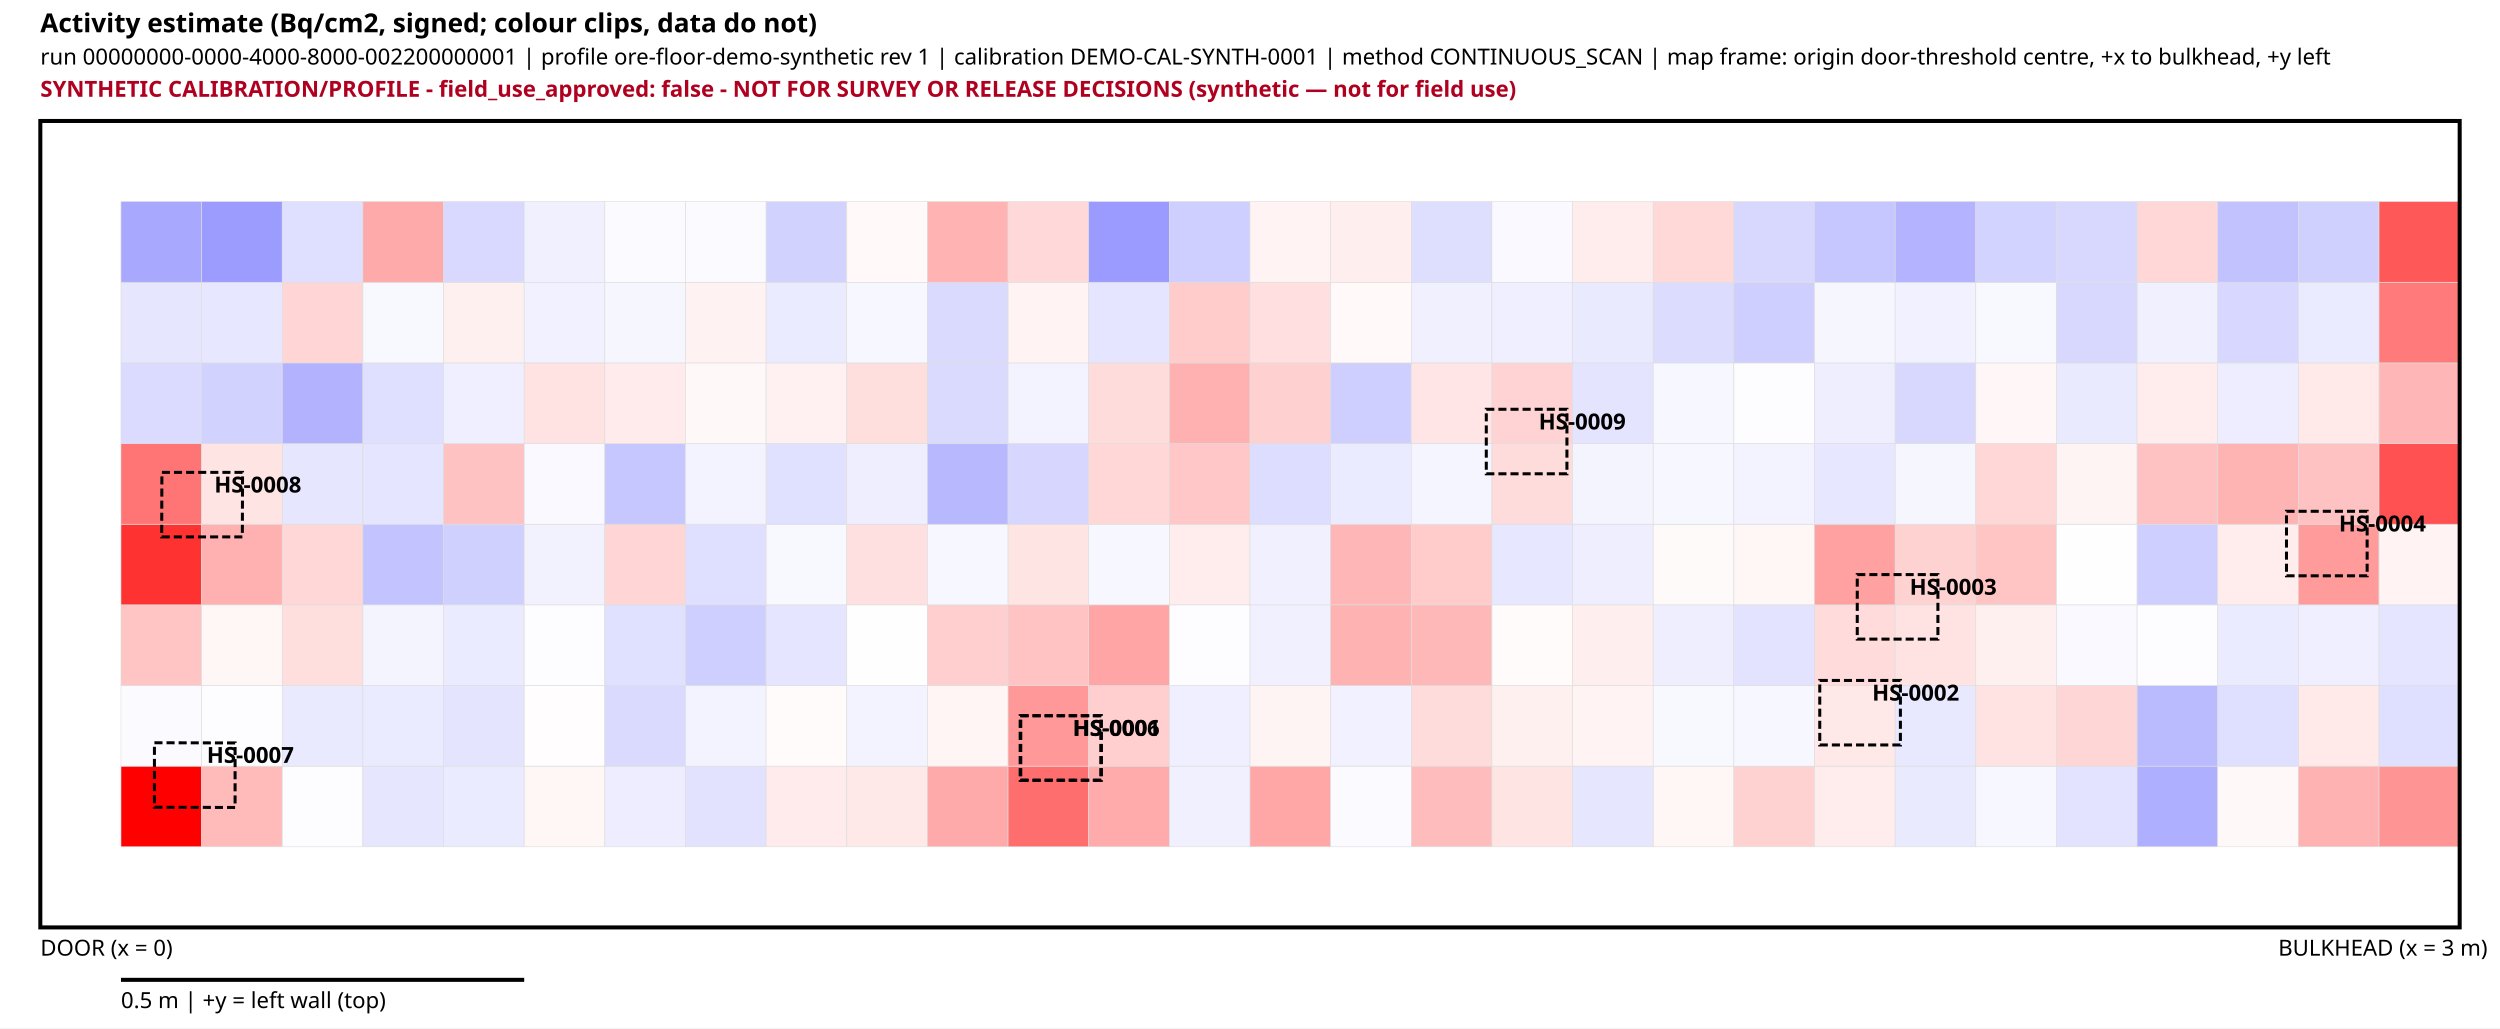
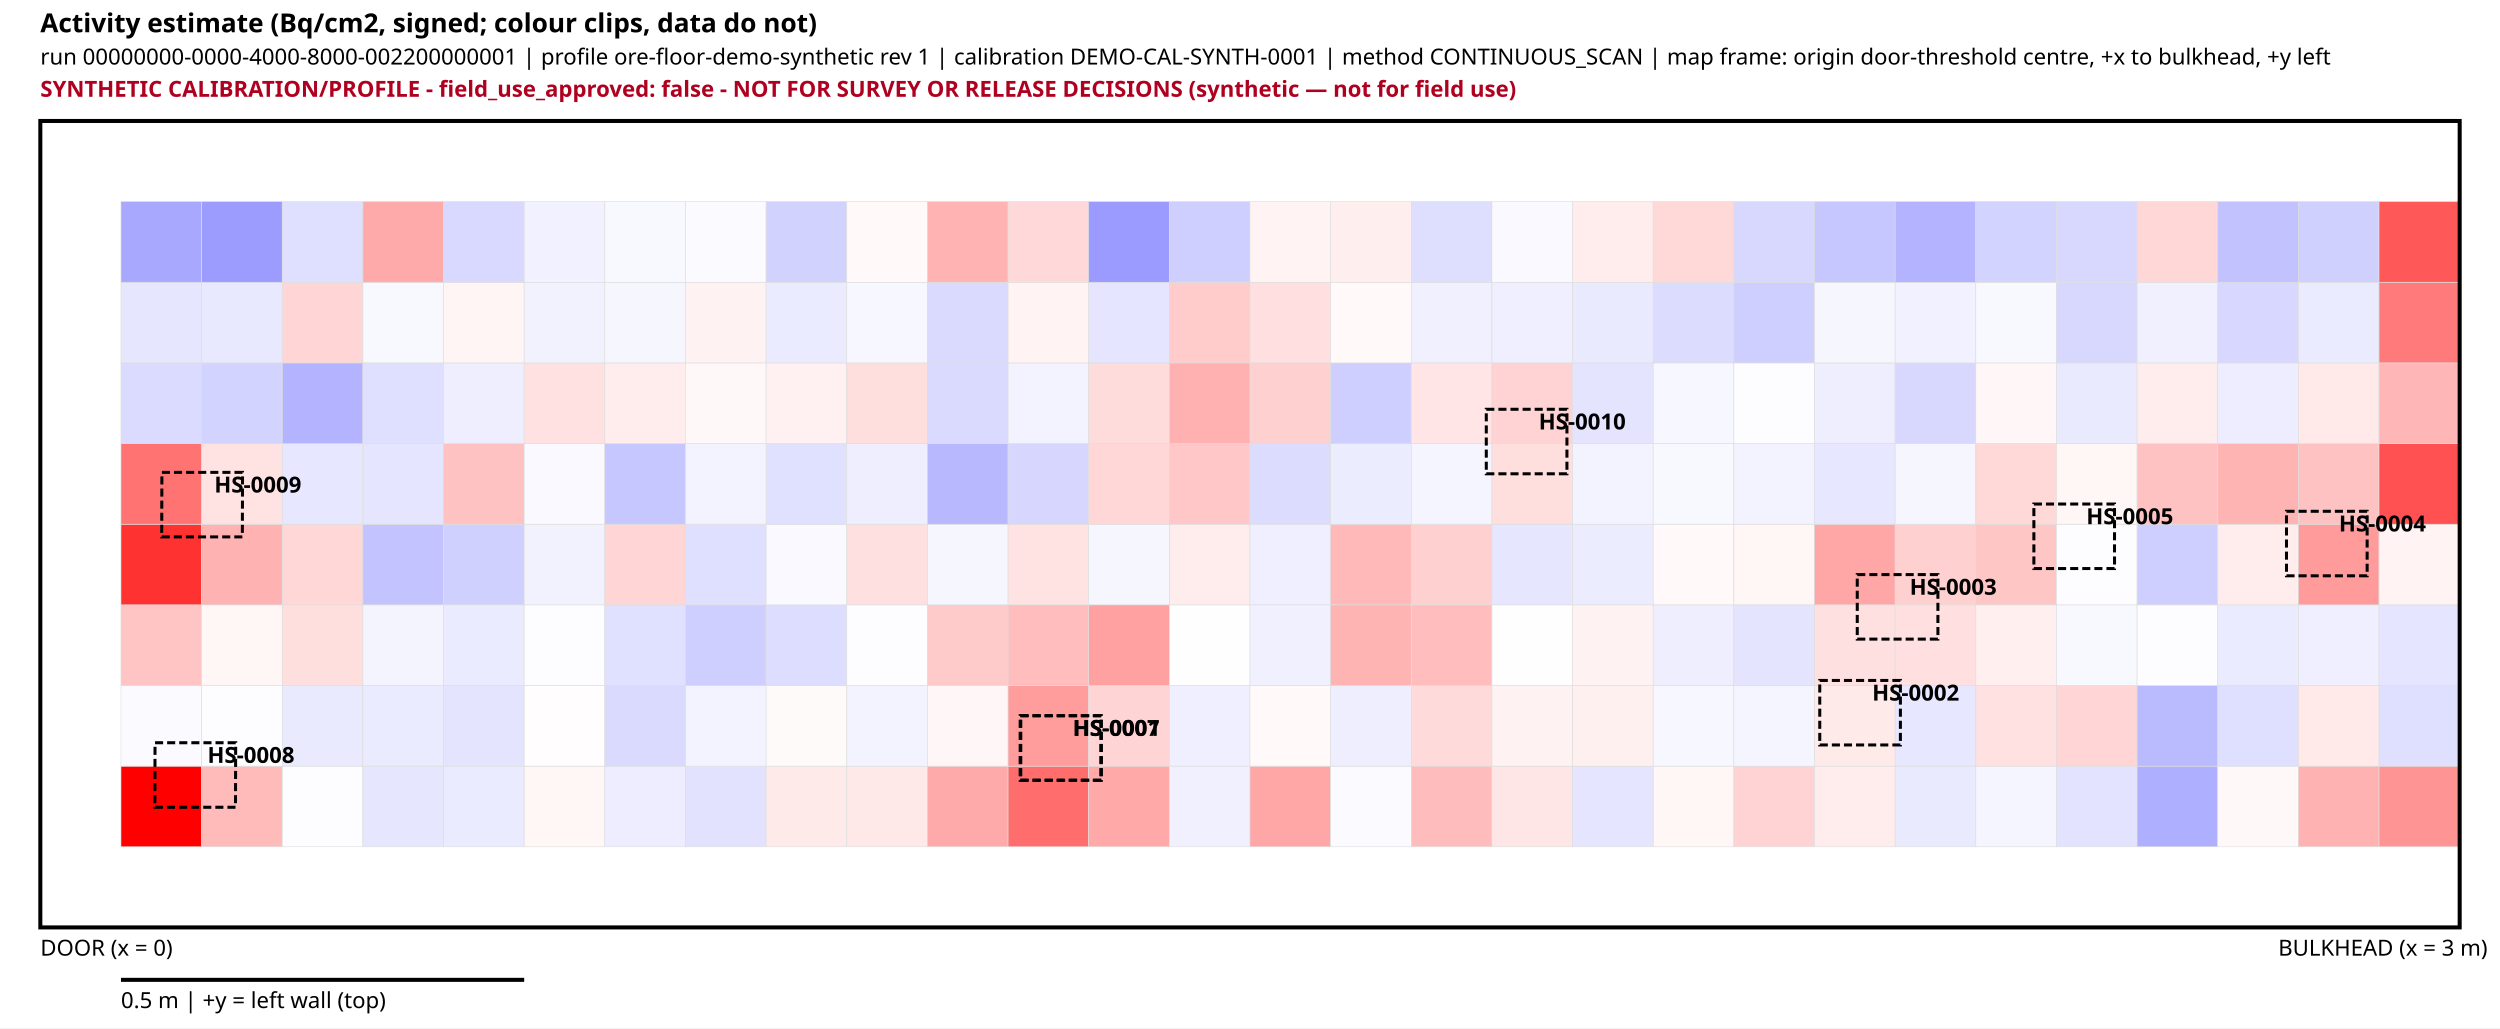
<svg xmlns="http://www.w3.org/2000/svg" width="1240" height="510" viewBox="0 0 1240 510" font-family="sans-serif" font-size="11">
  <defs>
    <pattern id="p-UNVISITED" width="8" height="8" patternUnits="userSpaceOnUse">
      <rect width="8" height="8" fill="#fff" />
      <path d="M0 8L8 0" stroke="#888" stroke-width="1" />
    </pattern>
    <pattern id="p-INVALID_DATA" width="8" height="8" patternUnits="userSpaceOnUse">
      <rect width="8" height="8" fill="#f6d5d5" />
      <path d="M0 0L8 8M0 8L8 0" stroke="#c83c3c" stroke-width="1" />
    </pattern>
    <pattern id="p-INSUFFICIENT_SENSITIVITY" width="6" height="6" patternUnits="userSpaceOnUse">
      <rect width="6" height="6" fill="#fdebc8" />
      <circle cx="3" cy="3" r="1.2" fill="#b9770e" />
    </pattern>
    <pattern id="p-BLOCKED" width="8" height="8" patternUnits="userSpaceOnUse">
      <rect width="8" height="8" fill="#e4dcf0" />
      <path d="M0 4H8" stroke="#785aa0" stroke-width="2" />
    </pattern>
    <pattern id="p-EXCLUDED" width="8" height="8" patternUnits="userSpaceOnUse">
      <rect width="8" height="8" fill="#5a5a5a" />
    </pattern>
    <pattern id="p-ACCEPTABLE" width="8" height="8" patternUnits="userSpaceOnUse">
      <rect width="8" height="8" fill="#2e8b57" />
    </pattern>
    <pattern id="p-NO_DECISION" width="8" height="8" patternUnits="userSpaceOnUse">
      <rect width="8" height="8" fill="#e6e6f2" />
      <path d="M0 4H8M4 0V8" stroke="#6a6aa0" stroke-width="1" />
    </pattern>
    <pattern id="p-INCOMPLETE_COVERAGE" width="8" height="8" patternUnits="userSpaceOnUse">
      <rect width="8" height="8" fill="#faeec0" />
      <path d="M0 0L8 8" stroke="#a08020" stroke-width="1" />
    </pattern>
    <pattern id="p-ALARM" width="8" height="8" patternUnits="userSpaceOnUse">
      <rect width="8" height="8" fill="#e60078" />
      <path d="M0 8L8 0" stroke="#000" stroke-width="1.5" />
    </pattern>
    <pattern id="p-ACQUISITION_GAP" width="8" height="8" patternUnits="userSpaceOnUse">
      <rect width="8" height="8" fill="#ddd" />
      <circle cx="4" cy="4" r="2" fill="#666" />
    </pattern>
  </defs>
  <rect width="1240" height="510" fill="#fff" />
  <text x="20" y="16" font-size="13" font-weight="bold">Activity estimate (Bq/cm2, signed; colour clips, data do not)</text>
  <text x="20" y="32">run 00000000-0000-4000-8000-002200000001 | profile ore-floor-demo-synthetic rev 1 | calibration DEMO-CAL-SYNTH-0001 | method CONTINUOUS_SCAN | map frame: origin door-threshold centre, +x to bulkhead, +y left</text>
  <text x="20" y="48" fill="#b00020" font-weight="bold">SYNTHETIC CALIBRATION/PROFILE - field_use_approved: false - NOT FOR SURVEY OR RELEASE DECISIONS (synthetic — not for field use)</text>
  <rect x="60.0" y="380.0" width="40.0" height="40.0" fill="rgb(255, 0, 0)" stroke="#ddd" stroke-width="0.3" />
  <rect x="100.0" y="380.0" width="40.0" height="40.0" fill="rgb(255, 186, 186)" stroke="#ddd" stroke-width="0.3" />
  <rect x="140.0" y="380.0" width="40.0" height="40.0" fill="rgb(253, 253, 255)" stroke="#ddd" stroke-width="0.3" />
  <rect x="180.0" y="380.0" width="40.0" height="40.0" fill="rgb(230, 230, 255)" stroke="#ddd" stroke-width="0.3" />
  <rect x="220.0" y="380.0" width="40.0" height="40.0" fill="rgb(235, 235, 255)" stroke="#ddd" stroke-width="0.3" />
  <rect x="260.0" y="380.0" width="40.0" height="40.0" fill="rgb(255, 246, 246)" stroke="#ddd" stroke-width="0.3" />
  <rect x="300.0" y="380.0" width="40.0" height="40.0" fill="rgb(237, 237, 255)" stroke="#ddd" stroke-width="0.3" />
  <rect x="340.0" y="380.0" width="40.0" height="40.0" fill="rgb(226, 226, 255)" stroke="#ddd" stroke-width="0.3" />
-   <rect x="380.0" y="380.0" width="40.0" height="40.0" fill="rgb(255, 235, 235)" stroke="#ddd" stroke-width="0.3" />
+   <rect x="380.0" y="380.0" width="40.0" height="40.0" fill="rgb(255, 234, 234)" stroke="#ddd" stroke-width="0.3" />
  <rect x="420.0" y="380.0" width="40.0" height="40.0" fill="rgb(255, 232, 232)" stroke="#ddd" stroke-width="0.3" />
  <rect x="460.0" y="380.0" width="40.0" height="40.0" fill="rgb(255, 170, 170)" stroke="#ddd" stroke-width="0.3" />
-   <rect x="500.0" y="380.0" width="40.0" height="40.0" fill="rgb(255, 110, 110)" stroke="#ddd" stroke-width="0.3" />
-   <rect x="540.0" y="380.0" width="40.0" height="40.0" fill="rgb(255, 171, 171)" stroke="#ddd" stroke-width="0.3" />
+   <rect x="500.0" y="380.0" width="40.0" height="40.0" fill="rgb(255, 109, 109)" stroke="#ddd" stroke-width="0.3" />
+   <rect x="540.0" y="380.0" width="40.0" height="40.0" fill="rgb(255, 169, 169)" stroke="#ddd" stroke-width="0.3" />
  <rect x="580.0" y="380.0" width="40.0" height="40.0" fill="rgb(240, 240, 255)" stroke="#ddd" stroke-width="0.3" />
  <rect x="620.0" y="380.0" width="40.0" height="40.0" fill="rgb(255, 167, 167)" stroke="#ddd" stroke-width="0.3" />
  <rect x="660.0" y="380.0" width="40.0" height="40.0" fill="rgb(250, 250, 255)" stroke="#ddd" stroke-width="0.3" />
  <rect x="700.0" y="380.0" width="40.0" height="40.0" fill="rgb(255, 188, 188)" stroke="#ddd" stroke-width="0.3" />
-   <rect x="740.0" y="380.0" width="40.0" height="40.0" fill="rgb(255, 228, 228)" stroke="#ddd" stroke-width="0.3" />
-   <rect x="780.0" y="380.0" width="40.0" height="40.0" fill="rgb(230, 230, 255)" stroke="#ddd" stroke-width="0.3" />
+   <rect x="740.0" y="380.0" width="40.0" height="40.0" fill="rgb(255, 230, 230)" stroke="#ddd" stroke-width="0.3" />
+   <rect x="780.0" y="380.0" width="40.0" height="40.0" fill="rgb(229, 229, 255)" stroke="#ddd" stroke-width="0.3" />
  <rect x="820.0" y="380.0" width="40.0" height="40.0" fill="rgb(255, 246, 246)" stroke="#ddd" stroke-width="0.3" />
-   <rect x="860.0" y="380.0" width="40.0" height="40.0" fill="rgb(255, 210, 210)" stroke="#ddd" stroke-width="0.3" />
+   <rect x="860.0" y="380.0" width="40.0" height="40.0" fill="rgb(255, 211, 211)" stroke="#ddd" stroke-width="0.3" />
  <rect x="900.0" y="380.0" width="40.0" height="40.0" fill="rgb(255, 236, 236)" stroke="#ddd" stroke-width="0.3" />
  <rect x="940.0" y="380.0" width="40.0" height="40.0" fill="rgb(234, 234, 255)" stroke="#ddd" stroke-width="0.3" />
-   <rect x="980.0" y="380.0" width="40.0" height="40.0" fill="rgb(247, 247, 255)" stroke="#ddd" stroke-width="0.3" />
+   <rect x="980.0" y="380.0" width="40.0" height="40.0" fill="rgb(245, 245, 255)" stroke="#ddd" stroke-width="0.3" />
  <rect x="1020.0" y="380.0" width="40.0" height="40.0" fill="rgb(227, 227, 255)" stroke="#ddd" stroke-width="0.3" />
  <rect x="1060.0" y="380.0" width="40.0" height="40.0" fill="rgb(175, 175, 255)" stroke="#ddd" stroke-width="0.3" />
  <rect x="1100.0" y="380.0" width="40.0" height="40.0" fill="rgb(255, 248, 248)" stroke="#ddd" stroke-width="0.3" />
  <rect x="1140.0" y="380.0" width="40.0" height="40.0" fill="rgb(255, 178, 178)" stroke="#ddd" stroke-width="0.3" />
  <rect x="1180.0" y="380.0" width="40.0" height="40.0" fill="rgb(255, 148, 148)" stroke="#ddd" stroke-width="0.3" />
  <rect x="60.0" y="340.0" width="40.0" height="40.0" fill="rgb(251, 251, 255)" stroke="#ddd" stroke-width="0.3" />
  <rect x="100.0" y="340.0" width="40.0" height="40.0" fill="rgb(253, 253, 255)" stroke="#ddd" stroke-width="0.3" />
  <rect x="140.0" y="340.0" width="40.0" height="40.0" fill="rgb(234, 234, 255)" stroke="#ddd" stroke-width="0.3" />
  <rect x="180.0" y="340.0" width="40.0" height="40.0" fill="rgb(235, 235, 255)" stroke="#ddd" stroke-width="0.3" />
  <rect x="220.0" y="340.0" width="40.0" height="40.0" fill="rgb(228, 228, 255)" stroke="#ddd" stroke-width="0.3" />
  <rect x="260.0" y="340.0" width="40.0" height="40.0" fill="rgb(255, 253, 253)" stroke="#ddd" stroke-width="0.3" />
  <rect x="300.0" y="340.0" width="40.0" height="40.0" fill="rgb(218, 218, 255)" stroke="#ddd" stroke-width="0.3" />
  <rect x="340.0" y="340.0" width="40.0" height="40.0" fill="rgb(243, 243, 255)" stroke="#ddd" stroke-width="0.3" />
-   <rect x="380.0" y="340.0" width="40.0" height="40.0" fill="rgb(255, 251, 251)" stroke="#ddd" stroke-width="0.3" />
+   <rect x="380.0" y="340.0" width="40.0" height="40.0" fill="rgb(255, 250, 250)" stroke="#ddd" stroke-width="0.3" />
  <rect x="420.0" y="340.0" width="40.0" height="40.0" fill="rgb(243, 243, 255)" stroke="#ddd" stroke-width="0.3" />
-   <rect x="460.0" y="340.0" width="40.0" height="40.0" fill="rgb(255, 245, 245)" stroke="#ddd" stroke-width="0.3" />
-   <rect x="500.0" y="340.0" width="40.0" height="40.0" fill="rgb(255, 153, 153)" stroke="#ddd" stroke-width="0.3" />
-   <rect x="540.0" y="340.0" width="40.0" height="40.0" fill="rgb(255, 206, 206)" stroke="#ddd" stroke-width="0.3" />
+   <rect x="460.0" y="340.0" width="40.0" height="40.0" fill="rgb(255, 247, 247)" stroke="#ddd" stroke-width="0.3" />
+   <rect x="500.0" y="340.0" width="40.0" height="40.0" fill="rgb(255, 156, 156)" stroke="#ddd" stroke-width="0.3" />
+   <rect x="540.0" y="340.0" width="40.0" height="40.0" fill="rgb(255, 212, 212)" stroke="#ddd" stroke-width="0.3" />
  <rect x="580.0" y="340.0" width="40.0" height="40.0" fill="rgb(239, 239, 255)" stroke="#ddd" stroke-width="0.3" />
-   <rect x="620.0" y="340.0" width="40.0" height="40.0" fill="rgb(255, 244, 244)" stroke="#ddd" stroke-width="0.3" />
-   <rect x="660.0" y="340.0" width="40.0" height="40.0" fill="rgb(241, 241, 255)" stroke="#ddd" stroke-width="0.3" />
-   <rect x="700.0" y="340.0" width="40.0" height="40.0" fill="rgb(255, 220, 220)" stroke="#ddd" stroke-width="0.3" />
-   <rect x="740.0" y="340.0" width="40.0" height="40.0" fill="rgb(255, 240, 240)" stroke="#ddd" stroke-width="0.3" />
-   <rect x="780.0" y="340.0" width="40.0" height="40.0" fill="rgb(255, 243, 243)" stroke="#ddd" stroke-width="0.3" />
-   <rect x="820.0" y="340.0" width="40.0" height="40.0" fill="rgb(248, 248, 255)" stroke="#ddd" stroke-width="0.3" />
-   <rect x="860.0" y="340.0" width="40.0" height="40.0" fill="rgb(247, 247, 255)" stroke="#ddd" stroke-width="0.3" />
-   <rect x="900.0" y="340.0" width="40.0" height="40.0" fill="rgb(255, 232, 232)" stroke="#ddd" stroke-width="0.3" />
-   <rect x="940.0" y="340.0" width="40.0" height="40.0" fill="rgb(232, 232, 255)" stroke="#ddd" stroke-width="0.3" />
-   <rect x="980.0" y="340.0" width="40.0" height="40.0" fill="rgb(255, 226, 226)" stroke="#ddd" stroke-width="0.3" />
-   <rect x="1020.0" y="340.0" width="40.0" height="40.0" fill="rgb(255, 214, 214)" stroke="#ddd" stroke-width="0.3" />
+   <rect x="620.0" y="340.0" width="40.0" height="40.0" fill="rgb(255, 249, 249)" stroke="#ddd" stroke-width="0.3" />
+   <rect x="660.0" y="340.0" width="40.0" height="40.0" fill="rgb(238, 238, 255)" stroke="#ddd" stroke-width="0.3" />
+   <rect x="700.0" y="340.0" width="40.0" height="40.0" fill="rgb(255, 218, 218)" stroke="#ddd" stroke-width="0.3" />
+   <rect x="740.0" y="340.0" width="40.0" height="40.0" fill="rgb(255, 242, 242)" stroke="#ddd" stroke-width="0.3" />
+   <rect x="780.0" y="340.0" width="40.0" height="40.0" fill="rgb(255, 240, 240)" stroke="#ddd" stroke-width="0.3" />
+   <rect x="820.0" y="340.0" width="40.0" height="40.0" fill="rgb(247, 247, 255)" stroke="#ddd" stroke-width="0.3" />
+   <rect x="860.0" y="340.0" width="40.0" height="40.0" fill="rgb(245, 245, 255)" stroke="#ddd" stroke-width="0.3" />
+   <rect x="900.0" y="340.0" width="40.0" height="40.0" fill="rgb(255, 234, 234)" stroke="#ddd" stroke-width="0.3" />
+   <rect x="940.0" y="340.0" width="40.0" height="40.0" fill="rgb(231, 231, 255)" stroke="#ddd" stroke-width="0.3" />
+   <rect x="980.0" y="340.0" width="40.0" height="40.0" fill="rgb(255, 225, 225)" stroke="#ddd" stroke-width="0.3" />
+   <rect x="1020.0" y="340.0" width="40.0" height="40.0" fill="rgb(255, 213, 213)" stroke="#ddd" stroke-width="0.3" />
  <rect x="1060.0" y="340.0" width="40.0" height="40.0" fill="rgb(186, 186, 255)" stroke="#ddd" stroke-width="0.3" />
  <rect x="1100.0" y="340.0" width="40.0" height="40.0" fill="rgb(223, 223, 255)" stroke="#ddd" stroke-width="0.3" />
  <rect x="1140.0" y="340.0" width="40.0" height="40.0" fill="rgb(255, 233, 233)" stroke="#ddd" stroke-width="0.3" />
  <rect x="1180.0" y="340.0" width="40.0" height="40.0" fill="rgb(223, 223, 255)" stroke="#ddd" stroke-width="0.3" />
  <rect x="60.0" y="300.0" width="40.0" height="40.0" fill="rgb(255, 196, 196)" stroke="#ddd" stroke-width="0.3" />
  <rect x="100.0" y="300.0" width="40.0" height="40.0" fill="rgb(255, 246, 246)" stroke="#ddd" stroke-width="0.3" />
  <rect x="140.0" y="300.0" width="40.0" height="40.0" fill="rgb(255, 222, 222)" stroke="#ddd" stroke-width="0.3" />
  <rect x="180.0" y="300.0" width="40.0" height="40.0" fill="rgb(244, 244, 255)" stroke="#ddd" stroke-width="0.3" />
  <rect x="220.0" y="300.0" width="40.0" height="40.0" fill="rgb(235, 235, 255)" stroke="#ddd" stroke-width="0.3" />
  <rect x="260.0" y="300.0" width="40.0" height="40.0" fill="rgb(253, 253, 255)" stroke="#ddd" stroke-width="0.3" />
  <rect x="300.0" y="300.0" width="40.0" height="40.0" fill="rgb(224, 224, 255)" stroke="#ddd" stroke-width="0.3" />
  <rect x="340.0" y="300.0" width="40.0" height="40.0" fill="rgb(207, 207, 255)" stroke="#ddd" stroke-width="0.3" />
-   <rect x="380.0" y="300.0" width="40.0" height="40.0" fill="rgb(229, 229, 255)" stroke="#ddd" stroke-width="0.3" />
-   <rect x="420.0" y="300.0" width="40.0" height="40.0" fill="rgb(254, 254, 255)" stroke="#ddd" stroke-width="0.3" />
-   <rect x="460.0" y="300.0" width="40.0" height="40.0" fill="rgb(255, 207, 207)" stroke="#ddd" stroke-width="0.3" />
-   <rect x="500.0" y="300.0" width="40.0" height="40.0" fill="rgb(255, 195, 195)" stroke="#ddd" stroke-width="0.3" />
-   <rect x="540.0" y="300.0" width="40.0" height="40.0" fill="rgb(255, 165, 165)" stroke="#ddd" stroke-width="0.3" />
-   <rect x="580.0" y="300.0" width="40.0" height="40.0" fill="rgb(253, 253, 255)" stroke="#ddd" stroke-width="0.3" />
+   <rect x="380.0" y="300.0" width="40.0" height="40.0" fill="rgb(221, 221, 255)" stroke="#ddd" stroke-width="0.3" />
+   <rect x="420.0" y="300.0" width="40.0" height="40.0" fill="rgb(253, 253, 255)" stroke="#ddd" stroke-width="0.3" />
+   <rect x="460.0" y="300.0" width="40.0" height="40.0" fill="rgb(255, 202, 202)" stroke="#ddd" stroke-width="0.3" />
+   <rect x="500.0" y="300.0" width="40.0" height="40.0" fill="rgb(255, 189, 189)" stroke="#ddd" stroke-width="0.3" />
+   <rect x="540.0" y="300.0" width="40.0" height="40.0" fill="rgb(255, 161, 161)" stroke="#ddd" stroke-width="0.3" />
+   <rect x="580.0" y="300.0" width="40.0" height="40.0" fill="rgb(254, 254, 255)" stroke="#ddd" stroke-width="0.3" />
  <rect x="620.0" y="300.0" width="40.0" height="40.0" fill="rgb(240, 240, 255)" stroke="#ddd" stroke-width="0.3" />
-   <rect x="660.0" y="300.0" width="40.0" height="40.0" fill="rgb(255, 178, 178)" stroke="#ddd" stroke-width="0.3" />
-   <rect x="700.0" y="300.0" width="40.0" height="40.0" fill="rgb(255, 184, 184)" stroke="#ddd" stroke-width="0.3" />
-   <rect x="740.0" y="300.0" width="40.0" height="40.0" fill="rgb(255, 251, 251)" stroke="#ddd" stroke-width="0.3" />
-   <rect x="780.0" y="300.0" width="40.0" height="40.0" fill="rgb(255, 238, 238)" stroke="#ddd" stroke-width="0.3" />
+   <rect x="660.0" y="300.0" width="40.0" height="40.0" fill="rgb(255, 180, 180)" stroke="#ddd" stroke-width="0.3" />
+   <rect x="700.0" y="300.0" width="40.0" height="40.0" fill="rgb(255, 189, 189)" stroke="#ddd" stroke-width="0.3" />
+   <rect x="740.0" y="300.0" width="40.0" height="40.0" fill="rgb(255, 254, 254)" stroke="#ddd" stroke-width="0.3" />
+   <rect x="780.0" y="300.0" width="40.0" height="40.0" fill="rgb(255, 242, 242)" stroke="#ddd" stroke-width="0.3" />
  <rect x="820.0" y="300.0" width="40.0" height="40.0" fill="rgb(238, 238, 255)" stroke="#ddd" stroke-width="0.3" />
-   <rect x="860.0" y="300.0" width="40.0" height="40.0" fill="rgb(227, 227, 255)" stroke="#ddd" stroke-width="0.3" />
-   <rect x="900.0" y="300.0" width="40.0" height="40.0" fill="rgb(255, 219, 219)" stroke="#ddd" stroke-width="0.3" />
-   <rect x="940.0" y="300.0" width="40.0" height="40.0" fill="rgb(255, 226, 226)" stroke="#ddd" stroke-width="0.3" />
-   <rect x="980.0" y="300.0" width="40.0" height="40.0" fill="rgb(255, 240, 240)" stroke="#ddd" stroke-width="0.3" />
-   <rect x="1020.0" y="300.0" width="40.0" height="40.0" fill="rgb(249, 249, 255)" stroke="#ddd" stroke-width="0.3" />
+   <rect x="860.0" y="300.0" width="40.0" height="40.0" fill="rgb(228, 228, 255)" stroke="#ddd" stroke-width="0.3" />
+   <rect x="900.0" y="300.0" width="40.0" height="40.0" fill="rgb(255, 224, 224)" stroke="#ddd" stroke-width="0.3" />
+   <rect x="940.0" y="300.0" width="40.0" height="40.0" fill="rgb(255, 223, 223)" stroke="#ddd" stroke-width="0.3" />
+   <rect x="980.0" y="300.0" width="40.0" height="40.0" fill="rgb(255, 239, 239)" stroke="#ddd" stroke-width="0.3" />
+   <rect x="1020.0" y="300.0" width="40.0" height="40.0" fill="rgb(248, 248, 255)" stroke="#ddd" stroke-width="0.3" />
  <rect x="1060.0" y="300.0" width="40.0" height="40.0" fill="rgb(253, 253, 255)" stroke="#ddd" stroke-width="0.3" />
  <rect x="1100.0" y="300.0" width="40.0" height="40.0" fill="rgb(235, 235, 255)" stroke="#ddd" stroke-width="0.3" />
  <rect x="1140.0" y="300.0" width="40.0" height="40.0" fill="rgb(239, 239, 255)" stroke="#ddd" stroke-width="0.3" />
  <rect x="1180.0" y="300.0" width="40.0" height="40.0" fill="rgb(229, 229, 255)" stroke="#ddd" stroke-width="0.3" />
  <rect x="60.0" y="260.0" width="40.0" height="40.0" fill="rgb(255, 50, 50)" stroke="#ddd" stroke-width="0.3" />
-   <rect x="100.0" y="260.0" width="40.0" height="40.0" fill="rgb(255, 177, 177)" stroke="#ddd" stroke-width="0.3" />
+   <rect x="100.0" y="260.0" width="40.0" height="40.0" fill="rgb(255, 178, 178)" stroke="#ddd" stroke-width="0.3" />
  <rect x="140.0" y="260.0" width="40.0" height="40.0" fill="rgb(255, 215, 215)" stroke="#ddd" stroke-width="0.3" />
  <rect x="180.0" y="260.0" width="40.0" height="40.0" fill="rgb(195, 195, 255)" stroke="#ddd" stroke-width="0.3" />
  <rect x="220.0" y="260.0" width="40.0" height="40.0" fill="rgb(208, 208, 255)" stroke="#ddd" stroke-width="0.3" />
  <rect x="260.0" y="260.0" width="40.0" height="40.0" fill="rgb(242, 242, 255)" stroke="#ddd" stroke-width="0.3" />
  <rect x="300.0" y="260.0" width="40.0" height="40.0" fill="rgb(255, 213, 213)" stroke="#ddd" stroke-width="0.3" />
  <rect x="340.0" y="260.0" width="40.0" height="40.0" fill="rgb(223, 223, 255)" stroke="#ddd" stroke-width="0.3" />
-   <rect x="380.0" y="260.0" width="40.0" height="40.0" fill="rgb(248, 248, 255)" stroke="#ddd" stroke-width="0.3" />
+   <rect x="380.0" y="260.0" width="40.0" height="40.0" fill="rgb(249, 249, 255)" stroke="#ddd" stroke-width="0.3" />
  <rect x="420.0" y="260.0" width="40.0" height="40.0" fill="rgb(255, 224, 224)" stroke="#ddd" stroke-width="0.3" />
-   <rect x="460.0" y="260.0" width="40.0" height="40.0" fill="rgb(247, 247, 255)" stroke="#ddd" stroke-width="0.3" />
-   <rect x="500.0" y="260.0" width="40.0" height="40.0" fill="rgb(255, 228, 228)" stroke="#ddd" stroke-width="0.3" />
-   <rect x="540.0" y="260.0" width="40.0" height="40.0" fill="rgb(247, 247, 255)" stroke="#ddd" stroke-width="0.3" />
+   <rect x="460.0" y="260.0" width="40.0" height="40.0" fill="rgb(246, 246, 255)" stroke="#ddd" stroke-width="0.3" />
+   <rect x="500.0" y="260.0" width="40.0" height="40.0" fill="rgb(255, 227, 227)" stroke="#ddd" stroke-width="0.3" />
+   <rect x="540.0" y="260.0" width="40.0" height="40.0" fill="rgb(246, 246, 255)" stroke="#ddd" stroke-width="0.3" />
  <rect x="580.0" y="260.0" width="40.0" height="40.0" fill="rgb(255, 236, 236)" stroke="#ddd" stroke-width="0.3" />
-   <rect x="620.0" y="260.0" width="40.0" height="40.0" fill="rgb(240, 240, 255)" stroke="#ddd" stroke-width="0.3" />
-   <rect x="660.0" y="260.0" width="40.0" height="40.0" fill="rgb(255, 182, 182)" stroke="#ddd" stroke-width="0.3" />
-   <rect x="700.0" y="260.0" width="40.0" height="40.0" fill="rgb(255, 203, 203)" stroke="#ddd" stroke-width="0.3" />
-   <rect x="740.0" y="260.0" width="40.0" height="40.0" fill="rgb(231, 231, 255)" stroke="#ddd" stroke-width="0.3" />
-   <rect x="780.0" y="260.0" width="40.0" height="40.0" fill="rgb(238, 238, 255)" stroke="#ddd" stroke-width="0.3" />
-   <rect x="820.0" y="260.0" width="40.0" height="40.0" fill="rgb(255, 250, 250)" stroke="#ddd" stroke-width="0.3" />
+   <rect x="620.0" y="260.0" width="40.0" height="40.0" fill="rgb(239, 239, 255)" stroke="#ddd" stroke-width="0.3" />
+   <rect x="660.0" y="260.0" width="40.0" height="40.0" fill="rgb(255, 185, 185)" stroke="#ddd" stroke-width="0.3" />
+   <rect x="700.0" y="260.0" width="40.0" height="40.0" fill="rgb(255, 208, 208)" stroke="#ddd" stroke-width="0.3" />
+   <rect x="740.0" y="260.0" width="40.0" height="40.0" fill="rgb(230, 230, 255)" stroke="#ddd" stroke-width="0.3" />
+   <rect x="780.0" y="260.0" width="40.0" height="40.0" fill="rgb(236, 236, 255)" stroke="#ddd" stroke-width="0.3" />
+   <rect x="820.0" y="260.0" width="40.0" height="40.0" fill="rgb(255, 249, 249)" stroke="#ddd" stroke-width="0.3" />
  <rect x="860.0" y="260.0" width="40.0" height="40.0" fill="rgb(255, 246, 246)" stroke="#ddd" stroke-width="0.3" />
-   <rect x="900.0" y="260.0" width="40.0" height="40.0" fill="rgb(255, 161, 161)" stroke="#ddd" stroke-width="0.3" />
-   <rect x="940.0" y="260.0" width="40.0" height="40.0" fill="rgb(255, 210, 210)" stroke="#ddd" stroke-width="0.3" />
-   <rect x="980.0" y="260.0" width="40.0" height="40.0" fill="rgb(255, 197, 197)" stroke="#ddd" stroke-width="0.3" />
-   <rect x="1020.0" y="260.0" width="40.0" height="40.0" fill="rgb(255, 254, 254)" stroke="#ddd" stroke-width="0.3" />
+   <rect x="900.0" y="260.0" width="40.0" height="40.0" fill="rgb(255, 167, 167)" stroke="#ddd" stroke-width="0.3" />
+   <rect x="940.0" y="260.0" width="40.0" height="40.0" fill="rgb(255, 208, 208)" stroke="#ddd" stroke-width="0.3" />
+   <rect x="980.0" y="260.0" width="40.0" height="40.0" fill="rgb(255, 198, 198)" stroke="#ddd" stroke-width="0.3" />
+   <rect x="1020.0" y="260.0" width="40.0" height="40.0" fill="rgb(253, 253, 255)" stroke="#ddd" stroke-width="0.3" />
  <rect x="1060.0" y="260.0" width="40.0" height="40.0" fill="rgb(207, 207, 255)" stroke="#ddd" stroke-width="0.3" />
  <rect x="1100.0" y="260.0" width="40.0" height="40.0" fill="rgb(255, 237, 237)" stroke="#ddd" stroke-width="0.3" />
  <rect x="1140.0" y="260.0" width="40.0" height="40.0" fill="rgb(255, 155, 155)" stroke="#ddd" stroke-width="0.3" />
  <rect x="1180.0" y="260.0" width="40.0" height="40.0" fill="rgb(255, 243, 243)" stroke="#ddd" stroke-width="0.3" />
-   <rect x="60.0" y="220.0" width="40.0" height="40.0" fill="rgb(255, 116, 116)" stroke="#ddd" stroke-width="0.3" />
-   <rect x="100.0" y="220.0" width="40.0" height="40.0" fill="rgb(255, 228, 228)" stroke="#ddd" stroke-width="0.3" />
-   <rect x="140.0" y="220.0" width="40.0" height="40.0" fill="rgb(230, 230, 255)" stroke="#ddd" stroke-width="0.3" />
+   <rect x="60.0" y="220.0" width="40.0" height="40.0" fill="rgb(255, 115, 115)" stroke="#ddd" stroke-width="0.3" />
+   <rect x="100.0" y="220.0" width="40.0" height="40.0" fill="rgb(255, 227, 227)" stroke="#ddd" stroke-width="0.3" />
+   <rect x="140.0" y="220.0" width="40.0" height="40.0" fill="rgb(231, 231, 255)" stroke="#ddd" stroke-width="0.3" />
  <rect x="180.0" y="220.0" width="40.0" height="40.0" fill="rgb(229, 229, 255)" stroke="#ddd" stroke-width="0.3" />
  <rect x="220.0" y="220.0" width="40.0" height="40.0" fill="rgb(255, 194, 194)" stroke="#ddd" stroke-width="0.3" />
  <rect x="260.0" y="220.0" width="40.0" height="40.0" fill="rgb(249, 249, 255)" stroke="#ddd" stroke-width="0.3" />
  <rect x="300.0" y="220.0" width="40.0" height="40.0" fill="rgb(199, 199, 255)" stroke="#ddd" stroke-width="0.3" />
  <rect x="340.0" y="220.0" width="40.0" height="40.0" fill="rgb(243, 243, 255)" stroke="#ddd" stroke-width="0.3" />
  <rect x="380.0" y="220.0" width="40.0" height="40.0" fill="rgb(224, 224, 255)" stroke="#ddd" stroke-width="0.3" />
  <rect x="420.0" y="220.0" width="40.0" height="40.0" fill="rgb(238, 238, 255)" stroke="#ddd" stroke-width="0.3" />
  <rect x="460.0" y="220.0" width="40.0" height="40.0" fill="rgb(184, 184, 255)" stroke="#ddd" stroke-width="0.3" />
  <rect x="500.0" y="220.0" width="40.0" height="40.0" fill="rgb(214, 214, 255)" stroke="#ddd" stroke-width="0.3" />
  <rect x="540.0" y="220.0" width="40.0" height="40.0" fill="rgb(255, 215, 215)" stroke="#ddd" stroke-width="0.3" />
  <rect x="580.0" y="220.0" width="40.0" height="40.0" fill="rgb(255, 199, 199)" stroke="#ddd" stroke-width="0.3" />
-   <rect x="620.0" y="220.0" width="40.0" height="40.0" fill="rgb(221, 221, 255)" stroke="#ddd" stroke-width="0.3" />
-   <rect x="660.0" y="220.0" width="40.0" height="40.0" fill="rgb(235, 235, 255)" stroke="#ddd" stroke-width="0.3" />
+   <rect x="620.0" y="220.0" width="40.0" height="40.0" fill="rgb(220, 220, 255)" stroke="#ddd" stroke-width="0.3" />
+   <rect x="660.0" y="220.0" width="40.0" height="40.0" fill="rgb(236, 236, 255)" stroke="#ddd" stroke-width="0.3" />
  <rect x="700.0" y="220.0" width="40.0" height="40.0" fill="rgb(245, 245, 255)" stroke="#ddd" stroke-width="0.3" />
-   <rect x="740.0" y="220.0" width="40.0" height="40.0" fill="rgb(255, 220, 220)" stroke="#ddd" stroke-width="0.3" />
-   <rect x="780.0" y="220.0" width="40.0" height="40.0" fill="rgb(244, 244, 255)" stroke="#ddd" stroke-width="0.3" />
-   <rect x="820.0" y="220.0" width="40.0" height="40.0" fill="rgb(247, 247, 255)" stroke="#ddd" stroke-width="0.3" />
+   <rect x="740.0" y="220.0" width="40.0" height="40.0" fill="rgb(255, 222, 222)" stroke="#ddd" stroke-width="0.3" />
+   <rect x="780.0" y="220.0" width="40.0" height="40.0" fill="rgb(243, 243, 255)" stroke="#ddd" stroke-width="0.3" />
+   <rect x="820.0" y="220.0" width="40.0" height="40.0" fill="rgb(248, 248, 255)" stroke="#ddd" stroke-width="0.3" />
  <rect x="860.0" y="220.0" width="40.0" height="40.0" fill="rgb(243, 243, 255)" stroke="#ddd" stroke-width="0.3" />
  <rect x="900.0" y="220.0" width="40.0" height="40.0" fill="rgb(231, 231, 255)" stroke="#ddd" stroke-width="0.3" />
  <rect x="940.0" y="220.0" width="40.0" height="40.0" fill="rgb(246, 246, 255)" stroke="#ddd" stroke-width="0.3" />
-   <rect x="980.0" y="220.0" width="40.0" height="40.0" fill="rgb(255, 215, 215)" stroke="#ddd" stroke-width="0.3" />
-   <rect x="1020.0" y="220.0" width="40.0" height="40.0" fill="rgb(255, 244, 244)" stroke="#ddd" stroke-width="0.3" />
+   <rect x="980.0" y="220.0" width="40.0" height="40.0" fill="rgb(255, 216, 216)" stroke="#ddd" stroke-width="0.3" />
+   <rect x="1020.0" y="220.0" width="40.0" height="40.0" fill="rgb(255, 246, 246)" stroke="#ddd" stroke-width="0.3" />
  <rect x="1060.0" y="220.0" width="40.0" height="40.0" fill="rgb(255, 194, 194)" stroke="#ddd" stroke-width="0.3" />
  <rect x="1100.0" y="220.0" width="40.0" height="40.0" fill="rgb(255, 180, 180)" stroke="#ddd" stroke-width="0.3" />
  <rect x="1140.0" y="220.0" width="40.0" height="40.0" fill="rgb(255, 194, 194)" stroke="#ddd" stroke-width="0.3" />
  <rect x="1180.0" y="220.0" width="40.0" height="40.0" fill="rgb(255, 81, 81)" stroke="#ddd" stroke-width="0.3" />
  <rect x="60.0" y="180.0" width="40.0" height="40.0" fill="rgb(219, 219, 255)" stroke="#ddd" stroke-width="0.3" />
-   <rect x="100.0" y="180.0" width="40.0" height="40.0" fill="rgb(210, 210, 255)" stroke="#ddd" stroke-width="0.3" />
-   <rect x="140.0" y="180.0" width="40.0" height="40.0" fill="rgb(178, 178, 255)" stroke="#ddd" stroke-width="0.3" />
+   <rect x="100.0" y="180.0" width="40.0" height="40.0" fill="rgb(211, 211, 255)" stroke="#ddd" stroke-width="0.3" />
+   <rect x="140.0" y="180.0" width="40.0" height="40.0" fill="rgb(179, 179, 255)" stroke="#ddd" stroke-width="0.3" />
  <rect x="180.0" y="180.0" width="40.0" height="40.0" fill="rgb(223, 223, 255)" stroke="#ddd" stroke-width="0.3" />
-   <rect x="220.0" y="180.0" width="40.0" height="40.0" fill="rgb(239, 239, 255)" stroke="#ddd" stroke-width="0.3" />
-   <rect x="260.0" y="180.0" width="40.0" height="40.0" fill="rgb(255, 226, 226)" stroke="#ddd" stroke-width="0.3" />
-   <rect x="300.0" y="180.0" width="40.0" height="40.0" fill="rgb(255, 235, 235)" stroke="#ddd" stroke-width="0.3" />
+   <rect x="220.0" y="180.0" width="40.0" height="40.0" fill="rgb(238, 238, 255)" stroke="#ddd" stroke-width="0.3" />
+   <rect x="260.0" y="180.0" width="40.0" height="40.0" fill="rgb(255, 225, 225)" stroke="#ddd" stroke-width="0.3" />
+   <rect x="300.0" y="180.0" width="40.0" height="40.0" fill="rgb(255, 237, 237)" stroke="#ddd" stroke-width="0.3" />
  <rect x="340.0" y="180.0" width="40.0" height="40.0" fill="rgb(255, 248, 248)" stroke="#ddd" stroke-width="0.3" />
  <rect x="380.0" y="180.0" width="40.0" height="40.0" fill="rgb(255, 241, 241)" stroke="#ddd" stroke-width="0.3" />
  <rect x="420.0" y="180.0" width="40.0" height="40.0" fill="rgb(255, 222, 222)" stroke="#ddd" stroke-width="0.3" />
  <rect x="460.0" y="180.0" width="40.0" height="40.0" fill="rgb(218, 218, 255)" stroke="#ddd" stroke-width="0.3" />
  <rect x="500.0" y="180.0" width="40.0" height="40.0" fill="rgb(243, 243, 255)" stroke="#ddd" stroke-width="0.3" />
  <rect x="540.0" y="180.0" width="40.0" height="40.0" fill="rgb(255, 220, 220)" stroke="#ddd" stroke-width="0.3" />
  <rect x="580.0" y="180.0" width="40.0" height="40.0" fill="rgb(255, 177, 177)" stroke="#ddd" stroke-width="0.3" />
  <rect x="620.0" y="180.0" width="40.0" height="40.0" fill="rgb(255, 208, 208)" stroke="#ddd" stroke-width="0.3" />
  <rect x="660.0" y="180.0" width="40.0" height="40.0" fill="rgb(207, 207, 255)" stroke="#ddd" stroke-width="0.3" />
  <rect x="700.0" y="180.0" width="40.0" height="40.0" fill="rgb(255, 229, 229)" stroke="#ddd" stroke-width="0.3" />
  <rect x="740.0" y="180.0" width="40.0" height="40.0" fill="rgb(255, 211, 211)" stroke="#ddd" stroke-width="0.3" />
  <rect x="780.0" y="180.0" width="40.0" height="40.0" fill="rgb(228, 228, 255)" stroke="#ddd" stroke-width="0.3" />
  <rect x="820.0" y="180.0" width="40.0" height="40.0" fill="rgb(247, 247, 255)" stroke="#ddd" stroke-width="0.3" />
  <rect x="860.0" y="180.0" width="40.0" height="40.0" fill="rgb(253, 253, 255)" stroke="#ddd" stroke-width="0.3" />
  <rect x="900.0" y="180.0" width="40.0" height="40.0" fill="rgb(238, 238, 255)" stroke="#ddd" stroke-width="0.3" />
  <rect x="940.0" y="180.0" width="40.0" height="40.0" fill="rgb(216, 216, 255)" stroke="#ddd" stroke-width="0.3" />
  <rect x="980.0" y="180.0" width="40.0" height="40.0" fill="rgb(255, 247, 247)" stroke="#ddd" stroke-width="0.3" />
  <rect x="1020.0" y="180.0" width="40.0" height="40.0" fill="rgb(234, 234, 255)" stroke="#ddd" stroke-width="0.3" />
  <rect x="1060.0" y="180.0" width="40.0" height="40.0" fill="rgb(255, 237, 237)" stroke="#ddd" stroke-width="0.3" />
  <rect x="1100.0" y="180.0" width="40.0" height="40.0" fill="rgb(237, 237, 255)" stroke="#ddd" stroke-width="0.3" />
  <rect x="1140.0" y="180.0" width="40.0" height="40.0" fill="rgb(255, 233, 233)" stroke="#ddd" stroke-width="0.3" />
  <rect x="1180.0" y="180.0" width="40.0" height="40.0" fill="rgb(255, 182, 182)" stroke="#ddd" stroke-width="0.3" />
  <rect x="60.0" y="140.0" width="40.0" height="40.0" fill="rgb(230, 230, 255)" stroke="#ddd" stroke-width="0.3" />
-   <rect x="100.0" y="140.0" width="40.0" height="40.0" fill="rgb(231, 231, 255)" stroke="#ddd" stroke-width="0.3" />
+   <rect x="100.0" y="140.0" width="40.0" height="40.0" fill="rgb(232, 232, 255)" stroke="#ddd" stroke-width="0.3" />
  <rect x="140.0" y="140.0" width="40.0" height="40.0" fill="rgb(255, 213, 213)" stroke="#ddd" stroke-width="0.3" />
  <rect x="180.0" y="140.0" width="40.0" height="40.0" fill="rgb(248, 248, 255)" stroke="#ddd" stroke-width="0.3" />
-   <rect x="220.0" y="140.0" width="40.0" height="40.0" fill="rgb(255, 240, 240)" stroke="#ddd" stroke-width="0.3" />
-   <rect x="260.0" y="140.0" width="40.0" height="40.0" fill="rgb(241, 241, 255)" stroke="#ddd" stroke-width="0.3" />
+   <rect x="220.0" y="140.0" width="40.0" height="40.0" fill="rgb(255, 245, 245)" stroke="#ddd" stroke-width="0.3" />
+   <rect x="260.0" y="140.0" width="40.0" height="40.0" fill="rgb(242, 242, 255)" stroke="#ddd" stroke-width="0.3" />
  <rect x="300.0" y="140.0" width="40.0" height="40.0" fill="rgb(246, 246, 255)" stroke="#ddd" stroke-width="0.3" />
  <rect x="340.0" y="140.0" width="40.0" height="40.0" fill="rgb(255, 242, 242)" stroke="#ddd" stroke-width="0.3" />
  <rect x="380.0" y="140.0" width="40.0" height="40.0" fill="rgb(235, 235, 255)" stroke="#ddd" stroke-width="0.3" />
  <rect x="420.0" y="140.0" width="40.0" height="40.0" fill="rgb(247, 247, 255)" stroke="#ddd" stroke-width="0.3" />
  <rect x="460.0" y="140.0" width="40.0" height="40.0" fill="rgb(218, 218, 255)" stroke="#ddd" stroke-width="0.3" />
  <rect x="500.0" y="140.0" width="40.0" height="40.0" fill="rgb(255, 243, 243)" stroke="#ddd" stroke-width="0.3" />
  <rect x="540.0" y="140.0" width="40.0" height="40.0" fill="rgb(229, 229, 255)" stroke="#ddd" stroke-width="0.3" />
  <rect x="580.0" y="140.0" width="40.0" height="40.0" fill="rgb(255, 203, 203)" stroke="#ddd" stroke-width="0.3" />
  <rect x="620.0" y="140.0" width="40.0" height="40.0" fill="rgb(255, 223, 223)" stroke="#ddd" stroke-width="0.3" />
  <rect x="660.0" y="140.0" width="40.0" height="40.0" fill="rgb(255, 249, 249)" stroke="#ddd" stroke-width="0.3" />
  <rect x="700.0" y="140.0" width="40.0" height="40.0" fill="rgb(240, 240, 255)" stroke="#ddd" stroke-width="0.3" />
  <rect x="740.0" y="140.0" width="40.0" height="40.0" fill="rgb(239, 239, 255)" stroke="#ddd" stroke-width="0.3" />
  <rect x="780.0" y="140.0" width="40.0" height="40.0" fill="rgb(234, 234, 255)" stroke="#ddd" stroke-width="0.3" />
  <rect x="820.0" y="140.0" width="40.0" height="40.0" fill="rgb(220, 220, 255)" stroke="#ddd" stroke-width="0.3" />
  <rect x="860.0" y="140.0" width="40.0" height="40.0" fill="rgb(206, 206, 255)" stroke="#ddd" stroke-width="0.3" />
  <rect x="900.0" y="140.0" width="40.0" height="40.0" fill="rgb(246, 246, 255)" stroke="#ddd" stroke-width="0.3" />
  <rect x="940.0" y="140.0" width="40.0" height="40.0" fill="rgb(241, 241, 255)" stroke="#ddd" stroke-width="0.3" />
  <rect x="980.0" y="140.0" width="40.0" height="40.0" fill="rgb(248, 248, 255)" stroke="#ddd" stroke-width="0.3" />
  <rect x="1020.0" y="140.0" width="40.0" height="40.0" fill="rgb(216, 216, 255)" stroke="#ddd" stroke-width="0.3" />
  <rect x="1060.0" y="140.0" width="40.0" height="40.0" fill="rgb(240, 240, 255)" stroke="#ddd" stroke-width="0.3" />
  <rect x="1100.0" y="140.0" width="40.0" height="40.0" fill="rgb(215, 215, 255)" stroke="#ddd" stroke-width="0.3" />
  <rect x="1140.0" y="140.0" width="40.0" height="40.0" fill="rgb(235, 235, 255)" stroke="#ddd" stroke-width="0.3" />
  <rect x="1180.0" y="140.0" width="40.0" height="40.0" fill="rgb(255, 123, 123)" stroke="#ddd" stroke-width="0.3" />
  <rect x="60.0" y="100.0" width="40.0" height="40.0" fill="rgb(168, 168, 255)" stroke="#ddd" stroke-width="0.3" />
  <rect x="100.0" y="100.0" width="40.0" height="40.0" fill="rgb(156, 156, 255)" stroke="#ddd" stroke-width="0.3" />
  <rect x="140.0" y="100.0" width="40.0" height="40.0" fill="rgb(223, 223, 255)" stroke="#ddd" stroke-width="0.3" />
  <rect x="180.0" y="100.0" width="40.0" height="40.0" fill="rgb(255, 170, 170)" stroke="#ddd" stroke-width="0.3" />
  <rect x="220.0" y="100.0" width="40.0" height="40.0" fill="rgb(217, 217, 255)" stroke="#ddd" stroke-width="0.3" />
-   <rect x="260.0" y="100.0" width="40.0" height="40.0" fill="rgb(240, 240, 255)" stroke="#ddd" stroke-width="0.3" />
-   <rect x="300.0" y="100.0" width="40.0" height="40.0" fill="rgb(251, 251, 255)" stroke="#ddd" stroke-width="0.3" />
+   <rect x="260.0" y="100.0" width="40.0" height="40.0" fill="rgb(241, 241, 255)" stroke="#ddd" stroke-width="0.3" />
+   <rect x="300.0" y="100.0" width="40.0" height="40.0" fill="rgb(248, 248, 255)" stroke="#ddd" stroke-width="0.3" />
  <rect x="340.0" y="100.0" width="40.0" height="40.0" fill="rgb(250, 250, 255)" stroke="#ddd" stroke-width="0.3" />
  <rect x="380.0" y="100.0" width="40.0" height="40.0" fill="rgb(210, 210, 255)" stroke="#ddd" stroke-width="0.3" />
  <rect x="420.0" y="100.0" width="40.0" height="40.0" fill="rgb(255, 249, 249)" stroke="#ddd" stroke-width="0.3" />
  <rect x="460.0" y="100.0" width="40.0" height="40.0" fill="rgb(255, 179, 179)" stroke="#ddd" stroke-width="0.3" />
  <rect x="500.0" y="100.0" width="40.0" height="40.0" fill="rgb(255, 217, 217)" stroke="#ddd" stroke-width="0.3" />
  <rect x="540.0" y="100.0" width="40.0" height="40.0" fill="rgb(155, 155, 255)" stroke="#ddd" stroke-width="0.3" />
  <rect x="580.0" y="100.0" width="40.0" height="40.0" fill="rgb(207, 207, 255)" stroke="#ddd" stroke-width="0.3" />
  <rect x="620.0" y="100.0" width="40.0" height="40.0" fill="rgb(255, 243, 243)" stroke="#ddd" stroke-width="0.3" />
  <rect x="660.0" y="100.0" width="40.0" height="40.0" fill="rgb(255, 238, 238)" stroke="#ddd" stroke-width="0.3" />
  <rect x="700.0" y="100.0" width="40.0" height="40.0" fill="rgb(222, 222, 255)" stroke="#ddd" stroke-width="0.3" />
  <rect x="740.0" y="100.0" width="40.0" height="40.0" fill="rgb(249, 249, 255)" stroke="#ddd" stroke-width="0.3" />
  <rect x="780.0" y="100.0" width="40.0" height="40.0" fill="rgb(255, 237, 237)" stroke="#ddd" stroke-width="0.3" />
  <rect x="820.0" y="100.0" width="40.0" height="40.0" fill="rgb(255, 216, 216)" stroke="#ddd" stroke-width="0.3" />
  <rect x="860.0" y="100.0" width="40.0" height="40.0" fill="rgb(216, 216, 255)" stroke="#ddd" stroke-width="0.3" />
  <rect x="900.0" y="100.0" width="40.0" height="40.0" fill="rgb(199, 199, 255)" stroke="#ddd" stroke-width="0.3" />
  <rect x="940.0" y="100.0" width="40.0" height="40.0" fill="rgb(179, 179, 255)" stroke="#ddd" stroke-width="0.3" />
  <rect x="980.0" y="100.0" width="40.0" height="40.0" fill="rgb(211, 211, 255)" stroke="#ddd" stroke-width="0.3" />
  <rect x="1020.0" y="100.0" width="40.0" height="40.0" fill="rgb(216, 216, 255)" stroke="#ddd" stroke-width="0.3" />
  <rect x="1060.0" y="100.0" width="40.0" height="40.0" fill="rgb(255, 215, 215)" stroke="#ddd" stroke-width="0.3" />
  <rect x="1100.0" y="100.0" width="40.0" height="40.0" fill="rgb(194, 194, 255)" stroke="#ddd" stroke-width="0.3" />
  <rect x="1140.0" y="100.0" width="40.0" height="40.0" fill="rgb(208, 208, 255)" stroke="#ddd" stroke-width="0.3" />
  <rect x="1180.0" y="100.0" width="40.0" height="40.0" fill="rgb(255, 88, 88)" stroke="#ddd" stroke-width="0.3" />
  <rect x="20.0" y="60.0" width="1200.0" height="400.0" fill="none" stroke="#000" stroke-width="2" />
  <text x="20.0" y="474.0">DOOR (x = 0)</text>
  <text x="1130.0" y="474.0">BULKHEAD (x = 3 m)</text>
  <line x1="60.0" y1="486.0" x2="260.0" y2="486.0" stroke="#000" stroke-width="2" />
  <text x="60.0" y="500.0">0.5 m | +y = left wall (top)</text>
  <polygon points="546.3,355.0 506.3,355.0 506.3,387.0 546.3,387.0" fill="none" stroke="#000" stroke-width="1.5" stroke-dasharray="4 2" />
  <text x="532.3" y="365.0" font-weight="bold">HS-0001</text>
  <polygon points="902.6,369.5 942.6,369.5 942.6,337.5 902.6,337.5" fill="none" stroke="#000" stroke-width="1.5" stroke-dasharray="4 2" />
  <text x="928.6" y="347.5" font-weight="bold">HS-0002</text>
  <polygon points="961.2,285.0 921.2,285.0 921.2,317.0 961.2,317.0" fill="none" stroke="#000" stroke-width="1.5" stroke-dasharray="4 2" />
  <text x="947.2" y="295.0" font-weight="bold">HS-0003</text>
  <polygon points="1134.1,285.6 1174.1,285.6 1174.1,253.6 1134.1,253.6" fill="none" stroke="#000" stroke-width="1.5" stroke-dasharray="4 2" />
  <text x="1160.1" y="263.6" font-weight="bold">HS-0004</text>
+   <polygon points="1048.8,250.0 1008.8,250.0 1008.8,282.0 1048.8,282.0" fill="none" stroke="#000" stroke-width="1.5" stroke-dasharray="4 2" />
+   <text x="1034.8" y="260.0" font-weight="bold">HS-0005</text>
  <polygon points="546.0,355.0 506.0,355.0 506.0,387.0 546.0,387.0" fill="none" stroke="#000" stroke-width="1.5" stroke-dasharray="4 2" />
-   <text x="532.0" y="365.0" font-weight="bold">HS-0006</text>
-   <polygon points="116.6,368.5 76.6,368.4 76.6,400.4 116.6,400.5" fill="none" stroke="#000" stroke-width="1.5" stroke-dasharray="4 2" />
-   <text x="102.6" y="378.4" font-weight="bold">HS-0007</text>
+   <text x="532.0" y="365.0" font-weight="bold">HS-0007</text>
+   <polygon points="116.9,368.4 76.9,368.4 76.8,400.4 116.8,400.4" fill="none" stroke="#000" stroke-width="1.5" stroke-dasharray="4 2" />
+   <text x="102.9" y="378.4" font-weight="bold">HS-0008</text>
  <polygon points="120.3,234.3 80.3,234.3 80.2,266.3 120.2,266.3" fill="none" stroke="#000" stroke-width="1.5" stroke-dasharray="4 2" />
-   <text x="106.3" y="244.3" font-weight="bold">HS-0008</text>
+   <text x="106.3" y="244.3" font-weight="bold">HS-0009</text>
  <polygon points="737.2,235.0 777.2,235.0 777.2,203.0 737.2,203.0" fill="none" stroke="#000" stroke-width="1.5" stroke-dasharray="4 2" />
-   <text x="763.2" y="213.0" font-weight="bold">HS-0009</text>
+   <text x="763.2" y="213.0" font-weight="bold">HS-0010</text>
</svg>
